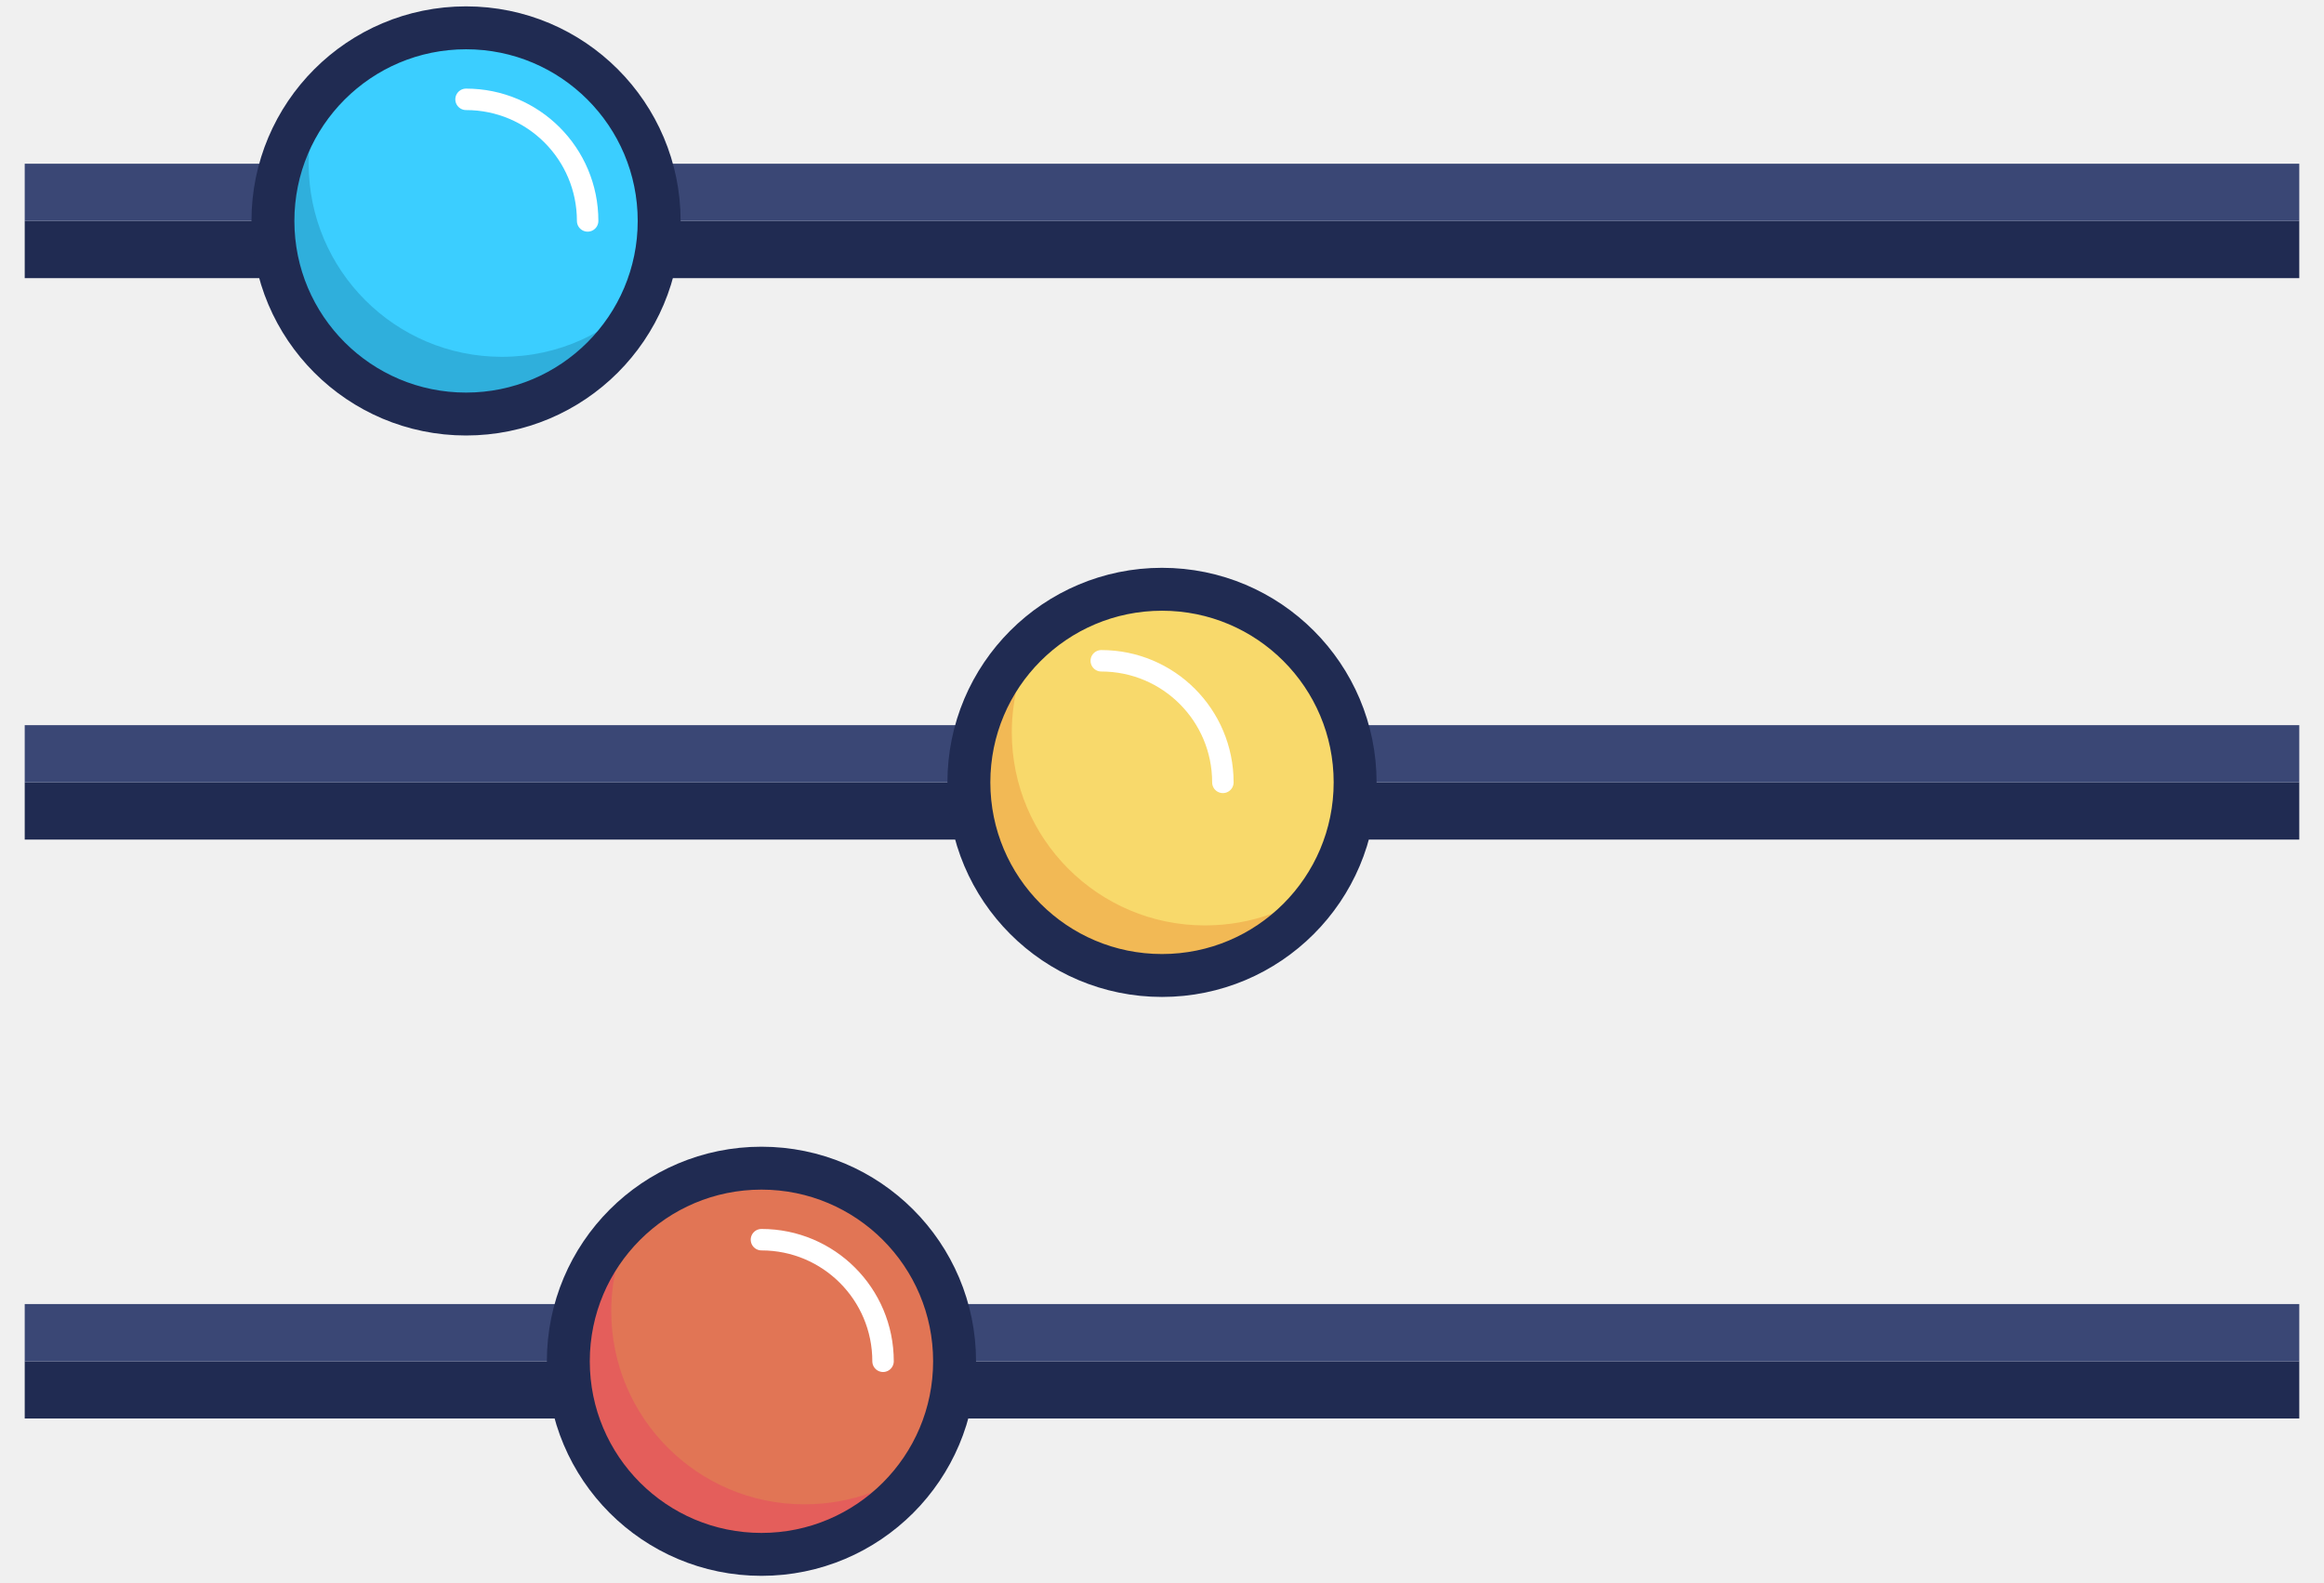
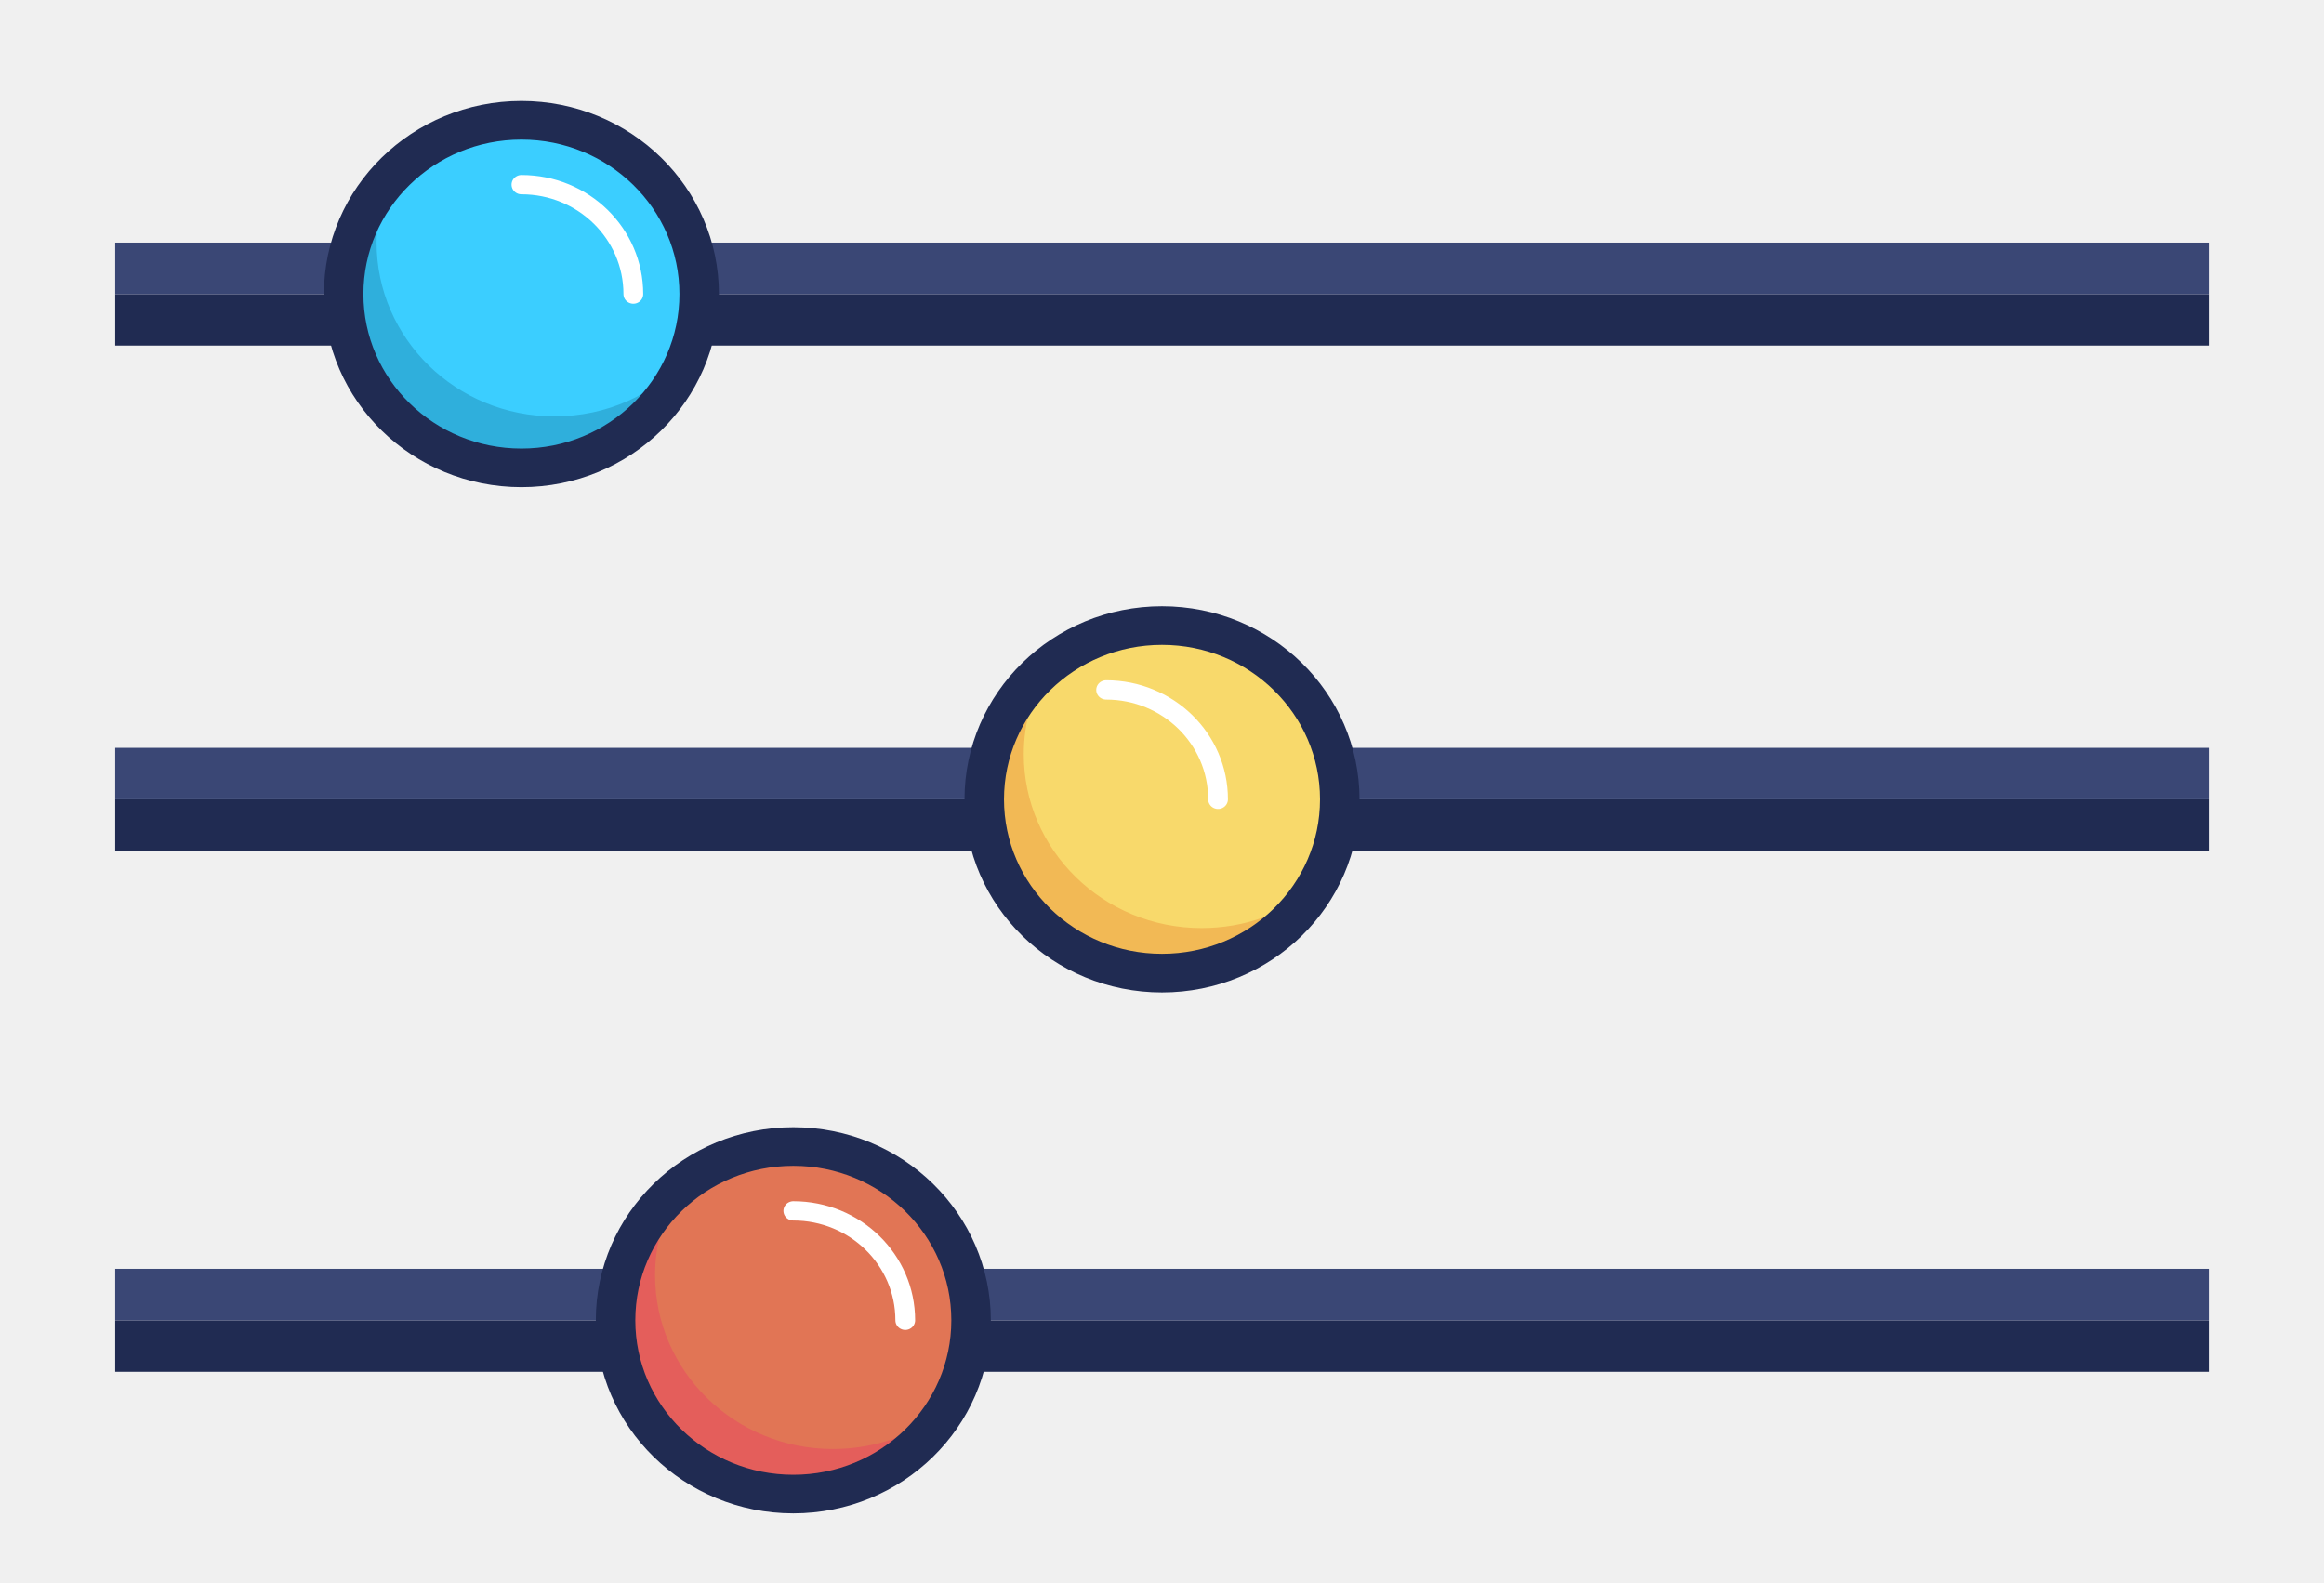
- <svg xmlns="http://www.w3.org/2000/svg" width="235" height="160" viewBox="0 0 62.177 42.333" version="1.1" id="svg1539">
-   <defs id="defs1533" />
-   <g id="layer1" transform="translate(0,-254.6666)">
-     <g id="g1974" transform="matrix(0.2645833,0,0,0.2645833,-123.9762,-9.160712)">
-       <g id="g1804" transform="matrix(0.7614213,0,0,0.7614213,232.3024,634.4321)">
-         <rect height="7.599" width="302.067" class="st2" y="505.701" x="313.583" id="XMLID_6_" style="fill:#202b52;stroke-width:0.95" />
-         <rect height="7.599" width="302.067" class="st3" y="498.102" x="313.583" id="XMLID_9_" style="fill:#3a4775;stroke-width:0.95" />
-         <rect height="7.599" width="302.067" class="st2" y="580.268" x="313.583" id="XMLID_47_" style="fill:#202b52;stroke-width:0.95" />
-         <rect height="7.599" width="302.067" class="st3" y="572.669" x="313.583" id="XMLID_15_" style="fill:#3a4775;stroke-width:0.95" />
-         <rect height="7.599" width="302.067" class="st2" y="657.152" x="313.583" id="XMLID_110_" style="fill:#202b52;stroke-width:0.95" />
-         <rect height="7.599" width="302.067" class="st3" y="649.553" x="313.583" id="XMLID_18_" style="fill:#3a4775;stroke-width:0.95" />
-         <circle r="25.647" cy="505.701" cx="372.192" class="st4" id="XMLID_21_" style="fill:#3bceff;stroke-width:0.95" />
-         <path d="m 376.941,523.749 c -14.153,0 -25.647,-11.494 -25.647,-25.647 0,-3.42 0.665,-6.649 1.9,-9.594 -4.085,4.559 -6.649,10.544 -6.649,17.193 0,14.153 11.494,25.647 25.647,25.647 10.734,0 19.948,-6.649 23.747,-16.053 -4.654,5.224 -11.399,8.454 -18.998,8.454 z" class="st5" id="XMLID_74_" style="fill:#2fafdc;stroke-width:0.95" />
-         <circle r="25.647" cy="505.701" cx="372.192" class="st6" id="XMLID_8_" style="fill:none;stroke:#202b52;stroke-width:5.699;stroke-linecap:round;stroke-linejoin:round;stroke-miterlimit:10" />
-         <circle r="25.647" cy="580.268" cx="464.617" class="st11" id="XMLID_25_" style="fill:#f8d96b;stroke-width:0.95" />
-         <path d="m 470.316,599.265 c -14.153,0 -25.647,-11.494 -25.647,-25.647 0,-4.749 1.33,-9.309 3.61,-13.109 -5.699,4.749 -9.309,11.779 -9.309,19.758 0,14.153 11.494,25.647 25.647,25.647 9.404,0 17.573,-5.034 22.038,-12.539 -4.37,3.705 -10.069,5.889 -16.338,5.889 z" class="st12" id="XMLID_87_" style="fill:#f2b955;stroke-width:0.95" />
-         <circle r="25.647" cy="580.268" cx="464.617" class="st6" id="XMLID_16_" style="fill:none;stroke:#202b52;stroke-width:5.699;stroke-linecap:round;stroke-linejoin:round;stroke-miterlimit:10" />
-         <circle r="25.647" cy="657.152" cx="411.423" class="st20" id="XMLID_32_" style="fill:#e17555;stroke-width:0.95" />
-         <path d="m 417.122,676.15 c -14.153,0 -25.647,-11.494 -25.647,-25.647 0,-4.749 1.33,-9.309 3.61,-13.109 -5.699,4.749 -9.309,11.779 -9.309,19.758 0,14.153 11.494,25.647 25.647,25.647 9.404,0 17.573,-5.034 22.038,-12.539 -4.37,3.705 -10.069,5.889 -16.338,5.889 z" class="st21" id="XMLID_116_" style="fill:#e45e5b;stroke-width:0.95" />
-         <path d="m 427.571,657.152 c 0,-8.929 -7.219,-16.148 -16.148,-16.148" class="st17" id="XMLID_122_" style="fill:none;stroke:#ffffff;stroke-width:2.85;stroke-linecap:round;stroke-linejoin:round;stroke-miterlimit:10" />
-         <circle r="25.647" cy="657.152" cx="411.423" class="st6" id="XMLID_20_" style="fill:none;stroke:#202b52;stroke-width:5.699;stroke-linecap:round;stroke-linejoin:round;stroke-miterlimit:10" />
-         <path d="m 388.34,505.701 c 0,-8.929 -7.219,-16.148 -16.148,-16.148" class="st17" id="XMLID_111_" style="fill:none;stroke:#ffffff;stroke-width:2.85;stroke-linecap:round;stroke-linejoin:round;stroke-miterlimit:10" />
-         <path d="M 494.728,487.653" class="st17" id="XMLID_38_" style="fill:none;stroke:#ffffff;stroke-width:2.85;stroke-linecap:round;stroke-linejoin:round;stroke-miterlimit:10" />
-         <path d="m 472.701,580.268 c 0,-8.929 -7.219,-16.148 -16.148,-16.148" class="st17" id="XMLID_115_" style="fill:none;stroke:#ffffff;stroke-width:2.85;stroke-linecap:round;stroke-linejoin:round;stroke-miterlimit:10" />
+ <svg xmlns="http://www.w3.org/2000/svg" width="100%" height="100%" viewBox="0 0 235 160" version="1.1" xml:space="preserve" style="fill-rule:evenodd;clip-rule:evenodd;stroke-linecap:round;stroke-linejoin:round;stroke-miterlimit:10;">
+   <g transform="matrix(0.185433,0,0,0.181296,-208.125,-316.774)">
+     <g id="Layer-1">
+       <g id="g1974">
+         <g id="g1804">
+           <rect id="XMLID_6_" x="1185.2" y="1911.31" width="1141.67" height="28.721" style="fill:rgb(32,43,82);" />
+           <rect id="XMLID_9_" x="1185.2" y="1882.59" width="1141.67" height="28.721" style="fill:rgb(58,71,117);" />
+           <rect id="XMLID_47_" x="1185.2" y="2193.14" width="1141.67" height="28.721" style="fill:rgb(32,43,82);" />
+           <rect id="XMLID_15_" x="1185.2" y="2164.42" width="1141.67" height="28.721" style="fill:rgb(58,71,117);" />
+           <rect id="XMLID_110_" x="1185.2" y="2483.73" width="1141.67" height="28.721" style="fill:rgb(32,43,82);" />
+           <rect id="XMLID_18_" x="1185.2" y="2455" width="1141.67" height="28.721" style="fill:rgb(58,71,117);" />
+           <circle id="XMLID_21_" cx="1406.71" cy="1911.31" r="96.934" style="fill:rgb(59,206,255);" />
+           <path id="XMLID_74_" d="M1424.66,1979.52C1371.17,1979.52 1327.73,1936.08 1327.73,1882.59C1327.73,1869.66 1330.24,1857.46 1334.91,1846.33C1319.47,1863.56 1309.78,1886.18 1309.78,1911.31C1309.78,1964.8 1353.22,2008.24 1406.71,2008.24C1447.28,2008.24 1482.1,1983.11 1496.46,1947.57C1478.87,1967.32 1453.38,1979.52 1424.66,1979.52Z" style="fill:rgb(47,175,220);fill-rule:nonzero;" />
+           <circle id="XMLID_8_" cx="1406.71" cy="1911.31" r="96.934" style="fill:none;stroke:rgb(32,43,82);stroke-width:21.54px;" />
+           <circle id="XMLID_25_" cx="1756.03" cy="2193.14" r="96.934" style="fill:rgb(248,217,107);" />
+           <path id="XMLID_87_" d="M1777.57,2264.94C1724.08,2264.94 1680.64,2221.5 1680.64,2168.01C1680.64,2150.05 1685.66,2132.82 1694.28,2118.46C1672.74,2136.41 1659.1,2162.98 1659.1,2193.14C1659.1,2246.63 1702.54,2290.07 1756.03,2290.07C1791.57,2290.07 1822.45,2271.04 1839.32,2242.68C1822.81,2256.68 1801.27,2264.94 1777.57,2264.94Z" style="fill:rgb(242,185,85);fill-rule:nonzero;" />
+           <circle id="XMLID_16_" cx="1756.03" cy="2193.14" r="96.934" style="fill:none;stroke:rgb(32,43,82);stroke-width:21.54px;" />
+           <circle id="XMLID_32_" cx="1554.98" cy="2483.73" r="96.934" style="fill:rgb(225,117,85);" />
+           <path id="XMLID_116_" d="M1576.52,2555.53C1523.03,2555.53 1479.59,2512.09 1479.59,2458.59C1479.59,2440.64 1484.62,2423.41 1493.23,2409.05C1471.69,2427 1458.05,2453.57 1458.05,2483.72C1458.05,2537.22 1501.49,2580.66 1554.98,2580.66C1590.53,2580.66 1621.4,2561.63 1638.28,2533.27C1621.76,2547.27 1600.22,2555.53 1576.52,2555.53Z" style="fill:rgb(228,94,91);fill-rule:nonzero;" />
+           <path id="XMLID_122_" d="M1616.02,2483.72C1616.02,2449.98 1588.73,2422.69 1554.98,2422.69" style="fill:none;fill-rule:nonzero;stroke:white;stroke-width:10.77px;" />
+           <circle id="XMLID_20_" cx="1554.98" cy="2483.73" r="96.934" style="fill:none;stroke:rgb(32,43,82);stroke-width:21.54px;" />
+           <path id="XMLID_111_" d="M1467.74,1911.31C1467.74,1877.56 1440.46,1850.28 1406.71,1850.28" style="fill:none;fill-rule:nonzero;stroke:white;stroke-width:10.77px;" />
+           <path id="XMLID_115_" d="M1786.59,2193.14C1786.59,2159.39 1759.3,2132.11 1725.55,2132.11" style="fill:none;fill-rule:nonzero;stroke:white;stroke-width:10.77px;" />
+         </g>
      </g>
    </g>
  </g>
-   <style id="style1541" type="text/css">
- 	.st0{fill:#FAE791;}
- 	.st1{fill:#53325A;}
- 	.st2{fill:#202B52;}
- 	.st3{fill:#3A4775;}
- 	.st4{fill:#3BCEFF;}
- 	.st5{fill:#2FAFDC;}
- 	.st6{fill:none;stroke:#202B52;stroke-width:6;stroke-linecap:round;stroke-linejoin:round;stroke-miterlimit:10;}
- 	.st7{fill:#12B0FF;}
- 	.st8{fill:#129BE5;}
- 	.st9{fill:#5392FF;}
- 	.st10{fill:#487FDF;}
- 	.st11{fill:#F8D96B;}
- 	.st12{fill:#F2B955;}
- 	.st13{fill:#FC3A4D;}
- 	.st14{fill:#E82E4A;}
- 	.st15{fill:#87D14B;}
- 	.st16{fill:#79BA3A;}
- 	.st17{fill:none;stroke:#FFFFFF;stroke-width:3;stroke-linecap:round;stroke-linejoin:round;stroke-miterlimit:10;}
- 	.st18{fill:#78D698;}
- 	.st19{fill:#5BC47B;}
- 	.st20{fill:#E17555;}
- 	.st21{fill:#E45E5B;}
- 	.st22{fill:#9E3B53;}
- 	.st23{fill:#883042;}
- 	.st24{fill:#4A2D51;}
- 	.st25{fill:#FDBA4F;}
- 	.st26{fill:#E89D3A;}
- </style>
</svg>
